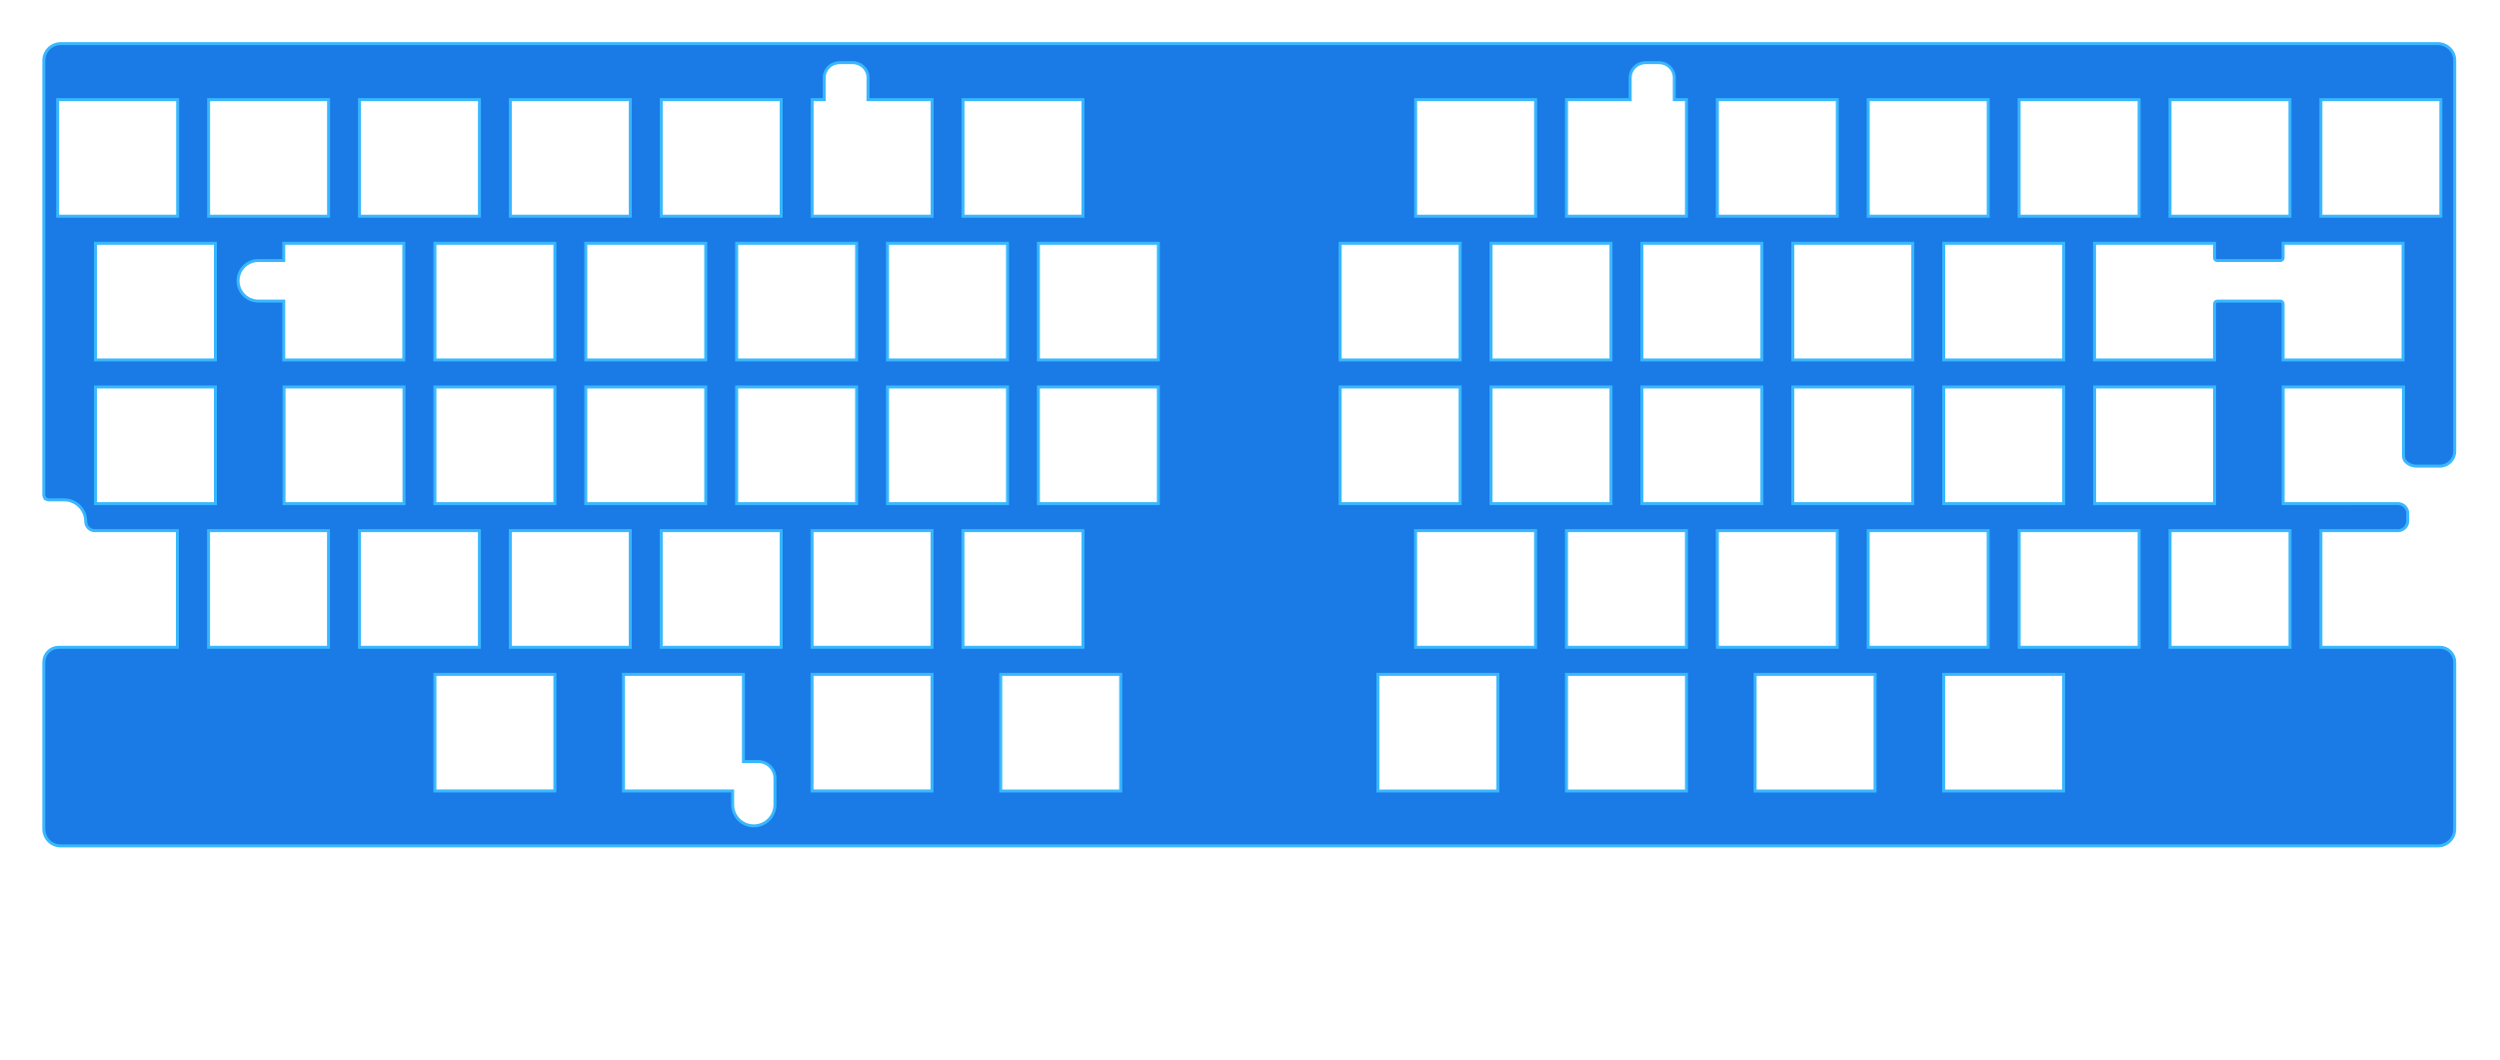
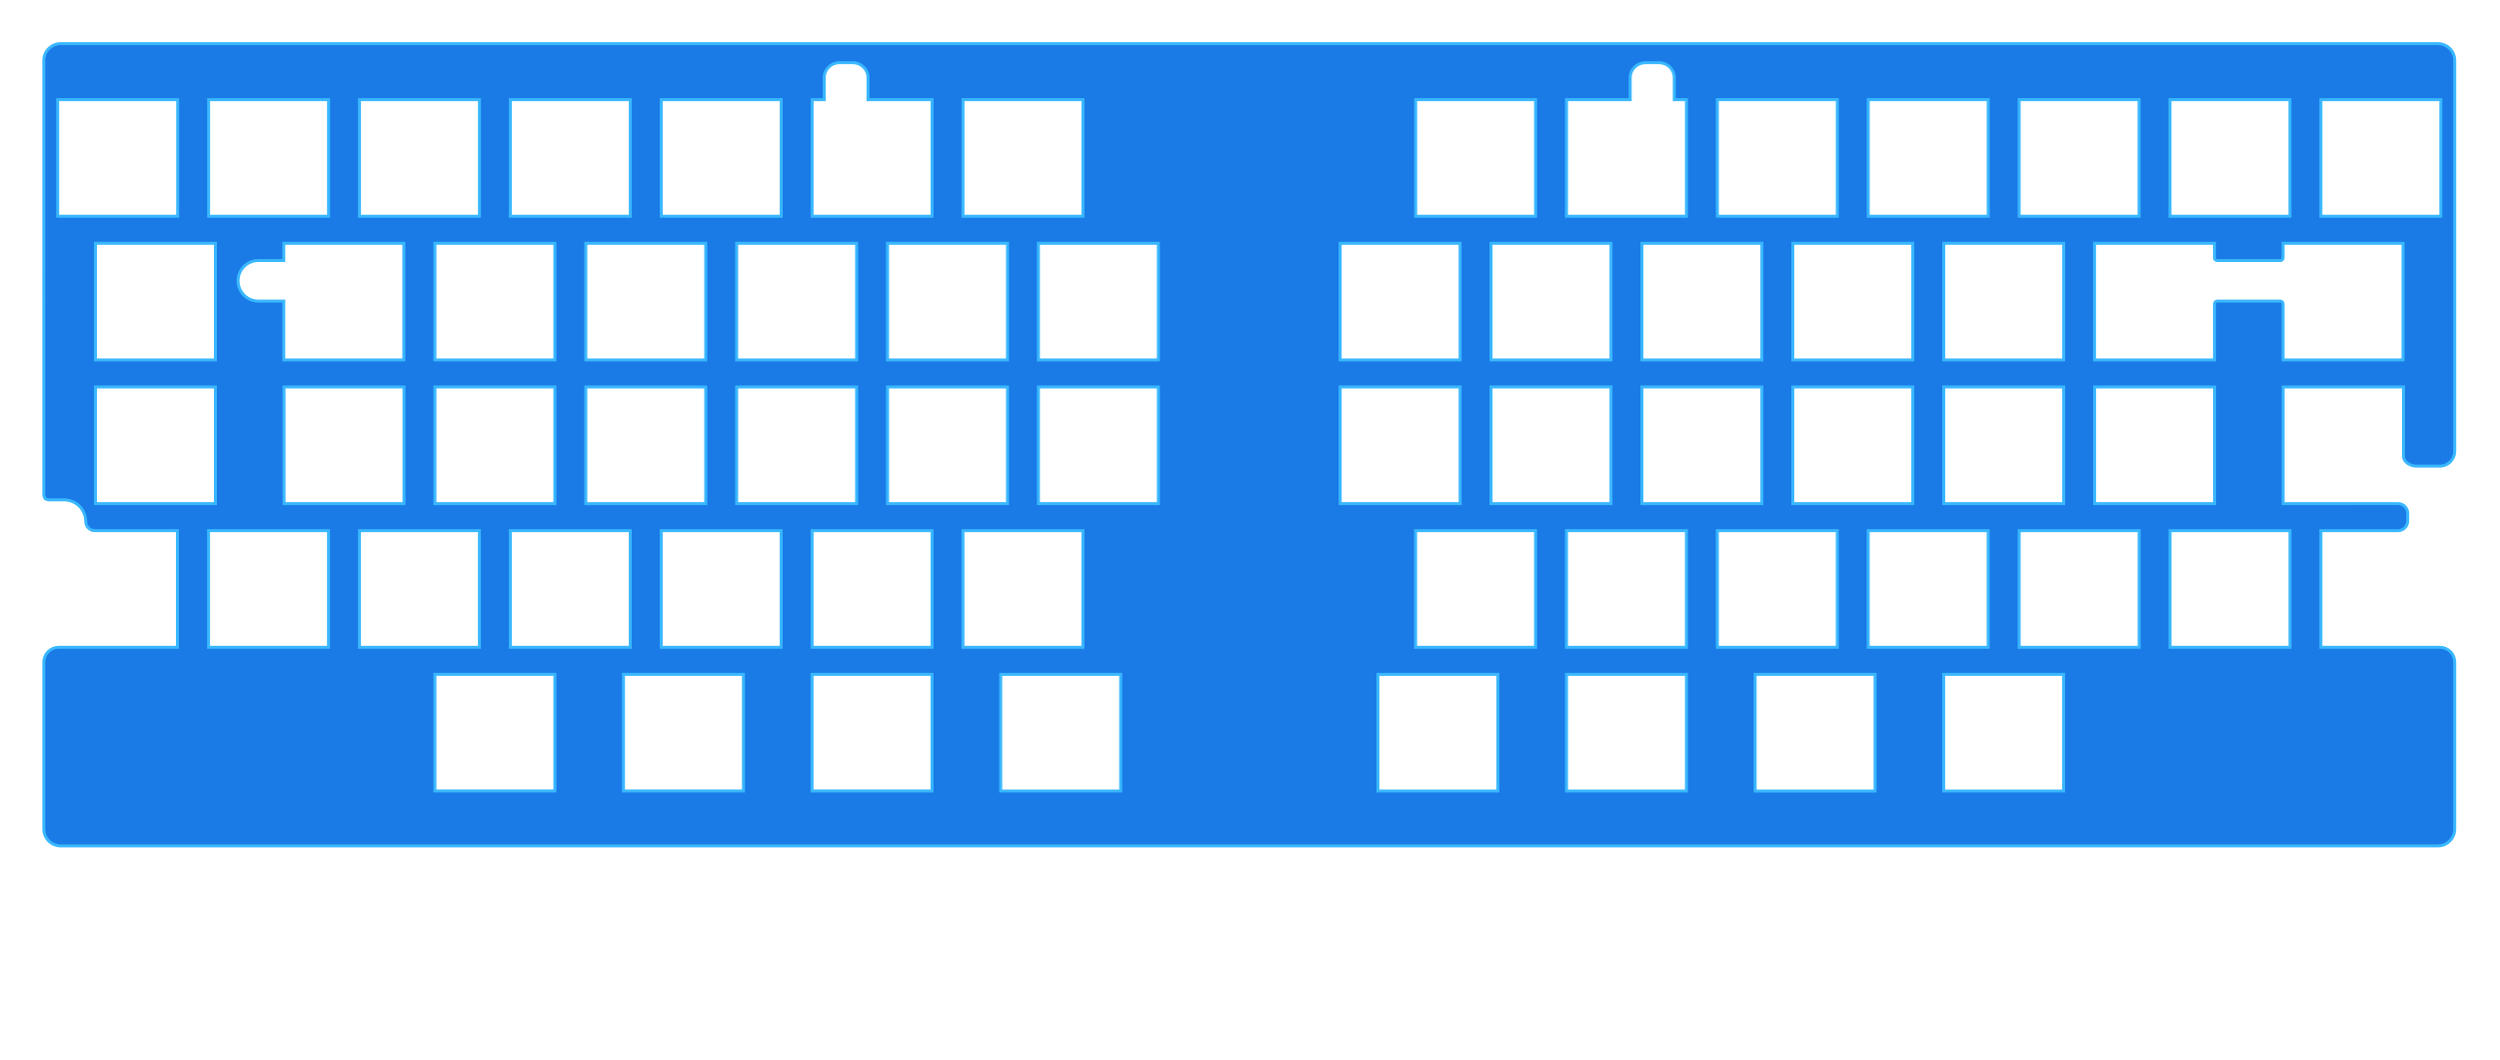
<svg xmlns="http://www.w3.org/2000/svg" width="100%" height="100%" viewBox="0 0 1118 474" version="1.1" xml:space="preserve" style="fill-rule:evenodd;clip-rule:evenodd;">
  <g transform="matrix(1.33333,0,0,1.33333,0,0)">
    <g id="位置合わせ指標">
        </g>
    <g id="Nora-DN0031-Split-W14.2mm">
-       <path d="M31.845,177.983C30.146,177.983 28.769,176.606 28.769,174.907C28.769,174.906 28.769,174.906 28.769,174.905C28.769,172.976 28.002,171.127 26.636,169.765C25.271,168.402 23.42,167.639 21.492,167.643C18.679,167.649 16.123,167.654 16.123,167.654L15.121,167.239L14.706,166.237L14.709,20.305L14.726,19.86L14.777,19.417L14.865,18.981L14.984,18.55L15.14,18.133L15.324,17.731L15.542,17.342L15.789,16.971L16.067,16.622L16.367,16.294L16.696,15.993L17.045,15.715L17.416,15.469L17.804,15.25L18.207,15.066L18.624,14.91L19.054,14.791L19.491,14.703L19.933,14.652L20.378,14.632L817.977,14.635L818.419,14.652L818.861,14.703L819.298,14.791L819.731,14.91L820.145,15.066L820.548,15.25L820.936,15.469L821.307,15.715L821.656,15.993L821.985,16.294L822.285,16.622L822.566,16.971L822.81,17.342L823.028,17.731L823.212,18.133L823.368,18.55L823.487,18.981L823.575,19.417L823.629,19.86L823.646,20.305L823.646,151.338C823.646,154.099 821.407,156.338 818.646,156.338C817.548,156.338 813.9,156.338 810.766,156.338C809.44,156.338 808.168,155.811 807.23,154.873C806.292,153.936 806.457,152.664 806.457,151.338C806.457,143.647 806.457,129.794 806.457,129.794L766.071,129.795L766.071,168.913C766.071,168.913 797.1,168.909 804.6,168.908C805.468,168.908 806.301,169.253 806.915,169.867C807.529,170.481 807.874,171.313 807.874,172.182C807.874,173.004 807.874,173.887 807.874,174.709C807.874,176.517 806.408,177.983 804.6,177.983C797.101,177.983 778.743,177.983 778.743,177.983L778.743,217.101L818.646,217.101C819.972,217.101 821.244,217.627 822.182,218.565C823.119,219.503 823.646,220.775 823.646,222.101C823.646,236.668 823.646,278.05 823.646,278.05L823.629,278.49L823.575,278.932L823.487,279.369L823.368,279.799L823.212,280.219L823.028,280.619L822.81,281.007L822.566,281.378L822.285,281.73L821.985,282.059L821.656,282.356L821.307,282.634L820.936,282.881L820.548,283.099L820.145,283.283L819.731,283.442L819.298,283.561L818.861,283.646L818.419,283.697L817.977,283.714L20.378,283.72L19.933,283.697L19.491,283.646L19.054,283.561L18.624,283.442L18.207,283.283L17.804,283.099L17.416,282.881L17.045,282.634L16.696,282.356L16.367,282.059L16.067,281.73L15.789,281.378L15.542,281.007L15.324,280.619L15.14,280.219L14.984,279.799L14.865,279.369L14.777,278.932L14.726,278.49L14.706,278.05L14.706,222.101C14.706,220.775 15.233,219.503 16.171,218.565C17.108,217.627 18.38,217.101 19.706,217.101C39.286,217.101 59.528,217.101 59.528,217.101L59.528,177.983L31.845,177.983ZM260.024,261.012L260.024,269.903C260.024,273.822 256.842,277.003 252.924,277.003C249.005,277.003 245.824,273.822 245.824,269.903L245.824,265.3L209.197,265.295L209.197,226.178L249.449,226.178L249.449,255.431L254.442,255.431C257.525,255.431 260.024,257.93 260.024,261.012ZM629.162,226.188L629.162,265.305L588.91,265.305L588.91,226.188L629.162,226.188ZM502.586,226.183L502.586,265.3L462.334,265.3L462.334,226.183L502.586,226.183ZM565.867,226.183L565.867,265.3L525.615,265.3L525.615,226.183L565.867,226.183ZM692.422,226.183L692.422,265.3L652.17,265.3L652.17,226.183L692.422,226.183ZM376.032,226.183L376.032,265.3L335.78,265.3L335.78,226.183L376.032,226.183ZM312.722,226.178L312.722,265.295L272.47,265.295L272.47,226.178L312.722,226.178ZM186.175,226.178L186.175,265.295L145.923,265.295L145.923,226.178L186.175,226.178ZM667.107,177.983L667.107,217.101L626.847,217.101L626.847,177.983L667.107,177.983ZM110.222,177.983L110.222,217.101L69.97,217.101L69.97,177.983L110.222,177.983ZM262.106,177.983L262.106,217.101L221.854,217.101L221.854,177.983L262.106,177.983ZM515.237,177.983L515.237,217.101L474.978,217.101L474.978,177.983L515.237,177.983ZM565.86,177.983L565.86,217.101L525.608,217.101L525.608,177.983L565.86,177.983ZM211.483,177.983L211.483,217.101L171.231,217.101L171.231,177.983L211.483,177.983ZM616.483,177.983L616.483,217.101L576.231,217.101L576.231,177.983L616.483,177.983ZM768.382,177.983L768.382,217.101L728.13,217.101L728.13,177.983L768.382,177.983ZM312.73,177.983L312.73,217.101L272.478,217.101L272.478,177.983L312.73,177.983ZM160.86,177.983L160.86,217.101L120.608,217.101L120.608,177.983L160.86,177.983ZM363.36,177.983L363.36,217.101L323.108,217.101L323.108,177.983L363.36,177.983ZM717.758,177.983L717.758,217.101L677.506,217.101L677.506,177.983L717.758,177.983ZM743.07,129.793L743.07,168.911L702.818,168.911L702.818,129.793L743.07,129.793ZM692.447,129.793L692.447,168.911L652.195,168.911L652.195,129.793L692.447,129.793ZM641.806,129.793L641.806,168.911L601.554,168.911L601.554,129.793L641.806,129.793ZM135.552,129.793L135.552,168.911L95.3,168.911L95.3,129.793L135.552,129.793ZM540.552,129.793L540.552,168.911L500.3,168.911L500.3,129.793L540.552,129.793ZM186.175,129.793L186.175,168.911L145.923,168.911L145.923,129.793L186.175,129.793ZM338.052,129.793L338.052,168.911L297.8,168.911L297.8,129.793L338.052,129.793ZM388.675,129.793L388.675,168.911L348.423,168.911L348.423,129.793L388.675,129.793ZM591.175,129.793L591.175,168.911L550.923,168.911L550.923,129.793L591.175,129.793ZM489.929,129.793L489.929,168.911L449.67,168.911L449.67,129.793L489.929,129.793ZM236.798,129.793L236.798,168.911L196.546,168.911L196.546,129.793L236.798,129.793ZM287.422,129.793L287.422,168.911L247.17,168.911L247.17,129.793L287.422,129.793ZM72.278,129.793L72.278,168.911L32.026,168.911L32.026,129.793L72.278,129.793ZM743.043,86.482C743.043,86.721 743.138,86.95 743.307,87.118C743.476,87.287 743.705,87.382 743.944,87.382C747.748,87.382 761.349,87.382 765.154,87.382C765.392,87.382 765.621,87.287 765.79,87.118C765.959,86.95 766.054,86.721 766.054,86.482C766.054,84.857 766.054,81.604 766.054,81.604L806.306,81.604L806.306,120.721L766.054,120.721L766.054,101.929C766.054,101.68 765.955,101.44 765.779,101.264C765.602,101.088 765.363,100.989 765.114,100.989C761.261,100.989 747.837,100.989 743.984,100.989C743.734,100.989 743.495,101.088 743.319,101.264C743.142,101.44 743.043,101.68 743.043,101.929C743.043,105.853 743.043,120.721 743.043,120.721L702.791,120.721L702.791,81.604L743.043,81.604L743.043,86.482ZM692.447,81.604L692.447,120.721L652.195,120.721L652.195,81.604L692.447,81.604ZM641.806,81.604L641.806,120.721L601.554,120.721L601.554,81.604L641.806,81.604ZM338.052,81.604L338.052,120.721L297.8,120.721L297.8,81.604L338.052,81.604ZM540.552,81.604L540.552,120.721L500.3,120.721L500.3,81.604L540.552,81.604ZM287.422,81.604L287.422,120.721L247.17,120.721L247.17,81.604L287.422,81.604ZM388.675,81.604L388.675,120.721L348.423,120.721L348.423,81.604L388.675,81.604ZM236.798,81.604L236.798,120.721L196.546,120.721L196.546,81.604L236.798,81.604ZM186.175,81.604L186.175,120.721L145.923,120.721L145.923,81.604L186.175,81.604ZM86.674,100.989C82.919,100.989 79.87,97.94 79.87,94.185C79.87,90.431 82.919,87.382 86.674,87.382L95.21,87.382L95.21,81.604L135.496,81.604L135.496,120.721L95.21,120.721L95.21,100.989L86.674,100.989ZM591.175,81.604L591.175,120.721L550.923,120.721L550.923,81.604L591.175,81.604ZM489.929,81.604L489.929,120.721L449.67,120.721L449.67,81.604L489.929,81.604ZM72.278,81.604L72.278,120.721L32.026,120.721L32.026,81.604L72.278,81.604ZM110.244,33.414L110.244,72.532L69.992,72.532L69.992,33.414L110.244,33.414ZM616.49,33.414L616.49,72.532L576.238,72.532L576.238,33.414L616.49,33.414ZM667.121,33.414L667.121,72.532L626.862,72.532L626.862,33.414L667.121,33.414ZM818.99,33.414L818.99,72.532L778.738,72.532L778.738,33.414L818.99,33.414ZM768.367,33.414L768.367,72.532L728.115,72.532L728.115,33.414L768.367,33.414ZM515.244,33.414L515.244,72.532L474.992,72.532L474.992,33.414L515.244,33.414ZM565.867,33.414L565.867,72.532L525.615,72.532L525.615,33.414L546.989,33.414L546.989,26.016C546.989,24.69 547.531,23.418 548.496,22.481C549.461,21.543 550.77,21.016 552.134,21.016L556.637,21.016C558.002,21.016 559.311,21.543 560.276,22.481C561.24,23.418 561.783,24.69 561.783,26.016C561.783,29.459 561.783,33.414 561.783,33.414L565.867,33.414ZM312.744,33.414L312.744,72.532L272.492,72.532L272.492,33.414L276.557,33.414L276.557,26.016C276.557,23.255 278.86,21.016 281.702,21.016L286.102,21.016C288.943,21.016 291.247,23.255 291.247,26.016C291.247,29.459 291.247,33.414 291.247,33.414L312.744,33.414ZM160.867,33.414L160.867,72.532L120.615,72.532L120.615,33.414L160.867,33.414ZM262.114,33.414L262.114,72.532L221.862,72.532L221.862,33.414L262.114,33.414ZM211.49,33.414L211.49,72.532L171.238,72.532L171.238,33.414L211.49,33.414ZM59.614,33.414L59.614,72.532L19.362,72.532L19.362,33.414L59.614,33.414ZM363.367,33.414L363.367,72.532L323.115,72.532L323.115,33.414L363.367,33.414ZM717.744,33.414L717.744,72.532L677.492,72.532L677.492,33.414L717.744,33.414Z" style="fill:rgb(26,122,230);stroke:rgb(57,183,255);stroke-width:1px;" />
+       <path d="M31.845,177.983C30.146,177.983 28.769,176.606 28.769,174.907C28.769,174.906 28.769,174.906 28.769,174.905C28.769,172.976 28.002,171.127 26.636,169.765C25.271,168.402 23.42,167.639 21.492,167.643C18.679,167.649 16.123,167.654 16.123,167.654L15.121,167.239L14.706,166.237L14.709,20.305L14.726,19.86L14.777,19.417L14.865,18.981L14.984,18.55L15.14,18.133L15.324,17.731L15.542,17.342L15.789,16.971L16.067,16.622L16.367,16.294L16.696,15.993L17.045,15.715L17.416,15.469L17.804,15.25L18.207,15.066L18.624,14.91L19.054,14.791L19.491,14.703L19.933,14.652L20.378,14.632L817.977,14.635L818.419,14.652L818.861,14.703L819.298,14.791L819.731,14.91L820.145,15.066L820.548,15.25L820.936,15.469L821.307,15.715L821.656,15.993L821.985,16.294L822.285,16.622L822.566,16.971L822.81,17.342L823.028,17.731L823.212,18.133L823.368,18.55L823.487,18.981L823.575,19.417L823.629,19.86L823.646,20.305L823.646,151.338C823.646,154.099 821.407,156.338 818.646,156.338C817.548,156.338 813.9,156.338 810.766,156.338C809.44,156.338 808.168,155.811 807.23,154.873C806.292,153.936 806.457,152.664 806.457,151.338C806.457,143.647 806.457,129.794 806.457,129.794L766.071,129.795L766.071,168.913C766.071,168.913 797.1,168.909 804.6,168.908C805.468,168.908 806.301,169.253 806.915,169.867C807.529,170.481 807.874,171.313 807.874,172.182C807.874,173.004 807.874,173.887 807.874,174.709C807.874,176.517 806.408,177.983 804.6,177.983C797.101,177.983 778.743,177.983 778.743,177.983L778.743,217.101L818.646,217.101C819.972,217.101 821.244,217.627 822.182,218.565C823.119,219.503 823.646,220.775 823.646,222.101C823.646,236.668 823.646,278.05 823.646,278.05L823.629,278.49L823.575,278.932L823.487,279.369L823.368,279.799L823.212,280.219L823.028,280.619L822.81,281.007L822.566,281.378L822.285,281.73L821.985,282.059L821.656,282.356L821.307,282.634L820.936,282.881L820.548,283.099L820.145,283.283L819.731,283.442L819.298,283.561L818.861,283.646L818.419,283.697L817.977,283.714L20.378,283.72L19.933,283.697L19.491,283.646L19.054,283.561L18.624,283.442L18.207,283.283L17.804,283.099L17.416,282.881L17.045,282.634L16.696,282.356L16.367,282.059L16.067,281.73L15.789,281.378L15.542,281.007L15.324,280.619L15.14,280.219L14.984,279.799L14.865,279.369L14.777,278.932L14.726,278.49L14.706,278.05L14.706,222.101C14.706,220.775 15.233,219.503 16.171,218.565C17.108,217.627 18.38,217.101 19.706,217.101C39.286,217.101 59.528,217.101 59.528,217.101L59.528,177.983L31.845,177.983ZM249.449,226.178L249.449,265.295L209.197,265.295L209.197,226.178L249.449,226.178ZM629.162,226.188L629.162,265.305L588.91,265.305L588.91,226.188L629.162,226.188ZM502.586,226.183L502.586,265.3L462.334,265.3L462.334,226.183L502.586,226.183ZM565.867,226.183L565.867,265.3L525.615,265.3L525.615,226.183L565.867,226.183ZM692.422,226.183L692.422,265.3L652.17,265.3L652.17,226.183L692.422,226.183ZM376.032,226.183L376.032,265.3L335.78,265.3L335.78,226.183L376.032,226.183ZM312.722,226.178L312.722,265.295L272.47,265.295L272.47,226.178L312.722,226.178ZM186.175,226.178L186.175,265.295L145.923,265.295L145.923,226.178L186.175,226.178ZM667.107,177.983L667.107,217.101L626.847,217.101L626.847,177.983L667.107,177.983ZM110.222,177.983L110.222,217.101L69.97,217.101L69.97,177.983L110.222,177.983ZM262.106,177.983L262.106,217.101L221.854,217.101L221.854,177.983L262.106,177.983ZM515.237,177.983L515.237,217.101L474.978,217.101L474.978,177.983L515.237,177.983ZM565.86,177.983L565.86,217.101L525.608,217.101L525.608,177.983L565.86,177.983ZM211.483,177.983L211.483,217.101L171.231,217.101L171.231,177.983L211.483,177.983ZM616.483,177.983L616.483,217.101L576.231,217.101L576.231,177.983L616.483,177.983ZM768.382,177.983L768.382,217.101L728.13,217.101L728.13,177.983L768.382,177.983ZM312.73,177.983L312.73,217.101L272.478,217.101L272.478,177.983L312.73,177.983ZM160.86,177.983L160.86,217.101L120.608,217.101L120.608,177.983L160.86,177.983ZM363.36,177.983L363.36,217.101L323.108,217.101L323.108,177.983L363.36,177.983ZM717.758,177.983L717.758,217.101L677.506,217.101L677.506,177.983L717.758,177.983ZM743.07,129.793L743.07,168.911L702.818,168.911L702.818,129.793L743.07,129.793ZM692.447,129.793L692.447,168.911L652.195,168.911L652.195,129.793L692.447,129.793ZM641.806,129.793L641.806,168.911L601.554,168.911L601.554,129.793L641.806,129.793ZM135.552,129.793L135.552,168.911L95.3,168.911L95.3,129.793L135.552,129.793ZM540.552,129.793L540.552,168.911L500.3,168.911L500.3,129.793L540.552,129.793ZM186.175,129.793L186.175,168.911L145.923,168.911L145.923,129.793L186.175,129.793ZM338.052,129.793L338.052,168.911L297.8,168.911L297.8,129.793L338.052,129.793ZM388.675,129.793L388.675,168.911L348.423,168.911L348.423,129.793L388.675,129.793ZM591.175,129.793L591.175,168.911L550.923,168.911L550.923,129.793L591.175,129.793ZM489.929,129.793L489.929,168.911L449.67,168.911L449.67,129.793L489.929,129.793ZM236.798,129.793L236.798,168.911L196.546,168.911L196.546,129.793L236.798,129.793ZM287.422,129.793L287.422,168.911L247.17,168.911L247.17,129.793L287.422,129.793ZM72.278,129.793L72.278,168.911L32.026,168.911L32.026,129.793L72.278,129.793ZM743.043,86.482C743.043,86.721 743.138,86.95 743.307,87.118C743.476,87.287 743.705,87.382 743.944,87.382C747.748,87.382 761.349,87.382 765.154,87.382C765.392,87.382 765.621,87.287 765.79,87.118C765.959,86.95 766.054,86.721 766.054,86.482C766.054,84.857 766.054,81.604 766.054,81.604L806.306,81.604L806.306,120.721L766.054,120.721L766.054,101.929C766.054,101.68 765.955,101.44 765.779,101.264C765.602,101.088 765.363,100.989 765.114,100.989C761.261,100.989 747.837,100.989 743.984,100.989C743.734,100.989 743.495,101.088 743.319,101.264C743.142,101.44 743.043,101.68 743.043,101.929C743.043,105.853 743.043,120.721 743.043,120.721L702.791,120.721L702.791,81.604L743.043,81.604L743.043,86.482ZM692.447,81.604L692.447,120.721L652.195,120.721L652.195,81.604L692.447,81.604ZM641.806,81.604L641.806,120.721L601.554,120.721L601.554,81.604L641.806,81.604ZM338.052,81.604L338.052,120.721L297.8,120.721L297.8,81.604L338.052,81.604ZM540.552,81.604L540.552,120.721L500.3,120.721L500.3,81.604L540.552,81.604ZM287.422,81.604L287.422,120.721L247.17,120.721L247.17,81.604L287.422,81.604ZM388.675,81.604L388.675,120.721L348.423,120.721L348.423,81.604L388.675,81.604ZM236.798,81.604L236.798,120.721L196.546,120.721L196.546,81.604L236.798,81.604ZM186.175,81.604L186.175,120.721L145.923,120.721L145.923,81.604L186.175,81.604ZM86.674,100.989C82.919,100.989 79.87,97.94 79.87,94.185C79.87,90.431 82.919,87.382 86.674,87.382L95.21,87.382L95.21,81.604L135.496,81.604L135.496,120.721L95.21,120.721L95.21,100.989L86.674,100.989ZM591.175,81.604L591.175,120.721L550.923,120.721L550.923,81.604L591.175,81.604ZM489.929,81.604L489.929,120.721L449.67,120.721L449.67,81.604L489.929,81.604ZM72.278,81.604L72.278,120.721L32.026,120.721L32.026,81.604L72.278,81.604ZM110.244,33.414L110.244,72.532L69.992,72.532L69.992,33.414L110.244,33.414ZM616.49,33.414L616.49,72.532L576.238,72.532L576.238,33.414L616.49,33.414ZM667.121,33.414L667.121,72.532L626.862,72.532L626.862,33.414L667.121,33.414ZM818.99,33.414L818.99,72.532L778.738,72.532L778.738,33.414L818.99,33.414ZM768.367,33.414L768.367,72.532L728.115,72.532L728.115,33.414L768.367,33.414ZM515.244,33.414L515.244,72.532L474.992,72.532L474.992,33.414L515.244,33.414ZM565.867,33.414L565.867,72.532L525.615,72.532L525.615,33.414L546.989,33.414L546.989,26.016C546.989,24.69 547.531,23.418 548.496,22.481C549.461,21.543 550.77,21.016 552.134,21.016L556.637,21.016C558.002,21.016 559.311,21.543 560.276,22.481C561.24,23.418 561.783,24.69 561.783,26.016C561.783,29.459 561.783,33.414 561.783,33.414L565.867,33.414ZM312.744,33.414L312.744,72.532L272.492,72.532L272.492,33.414L276.557,33.414L276.557,26.016C276.557,23.255 278.86,21.016 281.702,21.016L286.102,21.016C288.943,21.016 291.247,23.255 291.247,26.016C291.247,29.459 291.247,33.414 291.247,33.414L312.744,33.414ZM160.867,33.414L160.867,72.532L120.615,72.532L120.615,33.414L160.867,33.414ZM262.114,33.414L262.114,72.532L221.862,72.532L221.862,33.414L262.114,33.414ZM211.49,33.414L211.49,72.532L171.238,72.532L171.238,33.414L211.49,33.414ZM59.614,33.414L59.614,72.532L19.362,72.532L19.362,33.414L59.614,33.414ZM363.367,33.414L363.367,72.532L323.115,72.532L323.115,33.414L363.367,33.414ZM717.744,33.414L717.744,72.532L677.492,72.532L677.492,33.414L717.744,33.414Z" style="fill:rgb(26,122,230);stroke:rgb(57,183,255);stroke-width:1px;" />
    </g>
  </g>
</svg>
